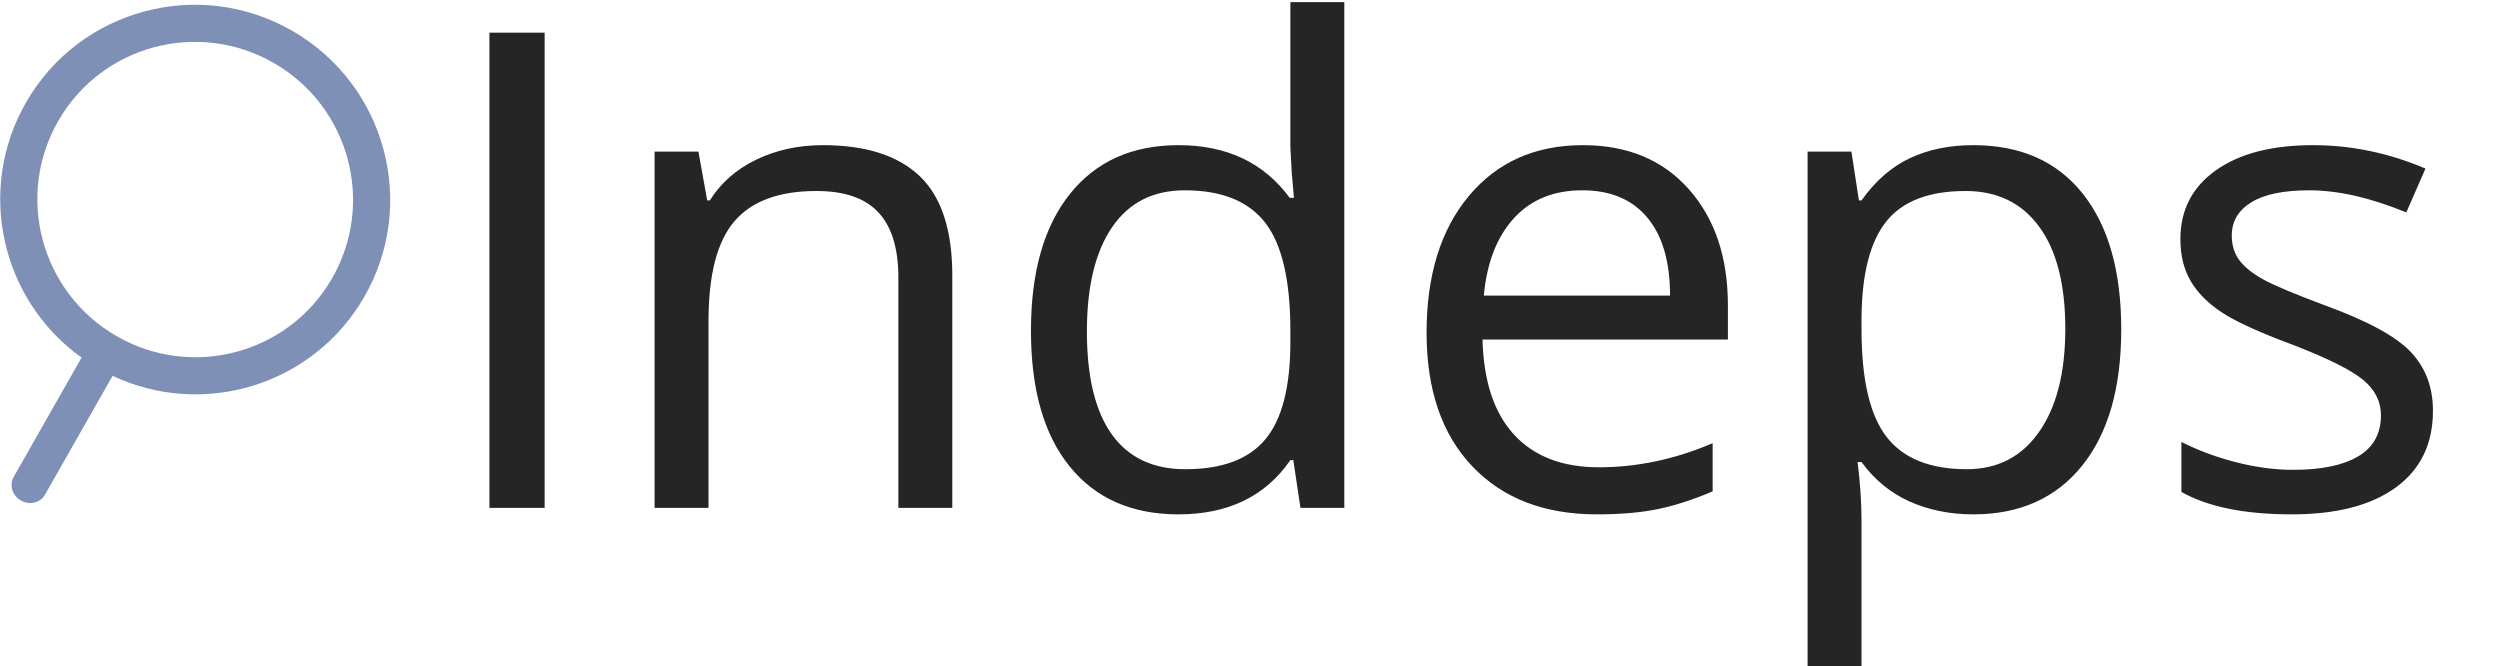
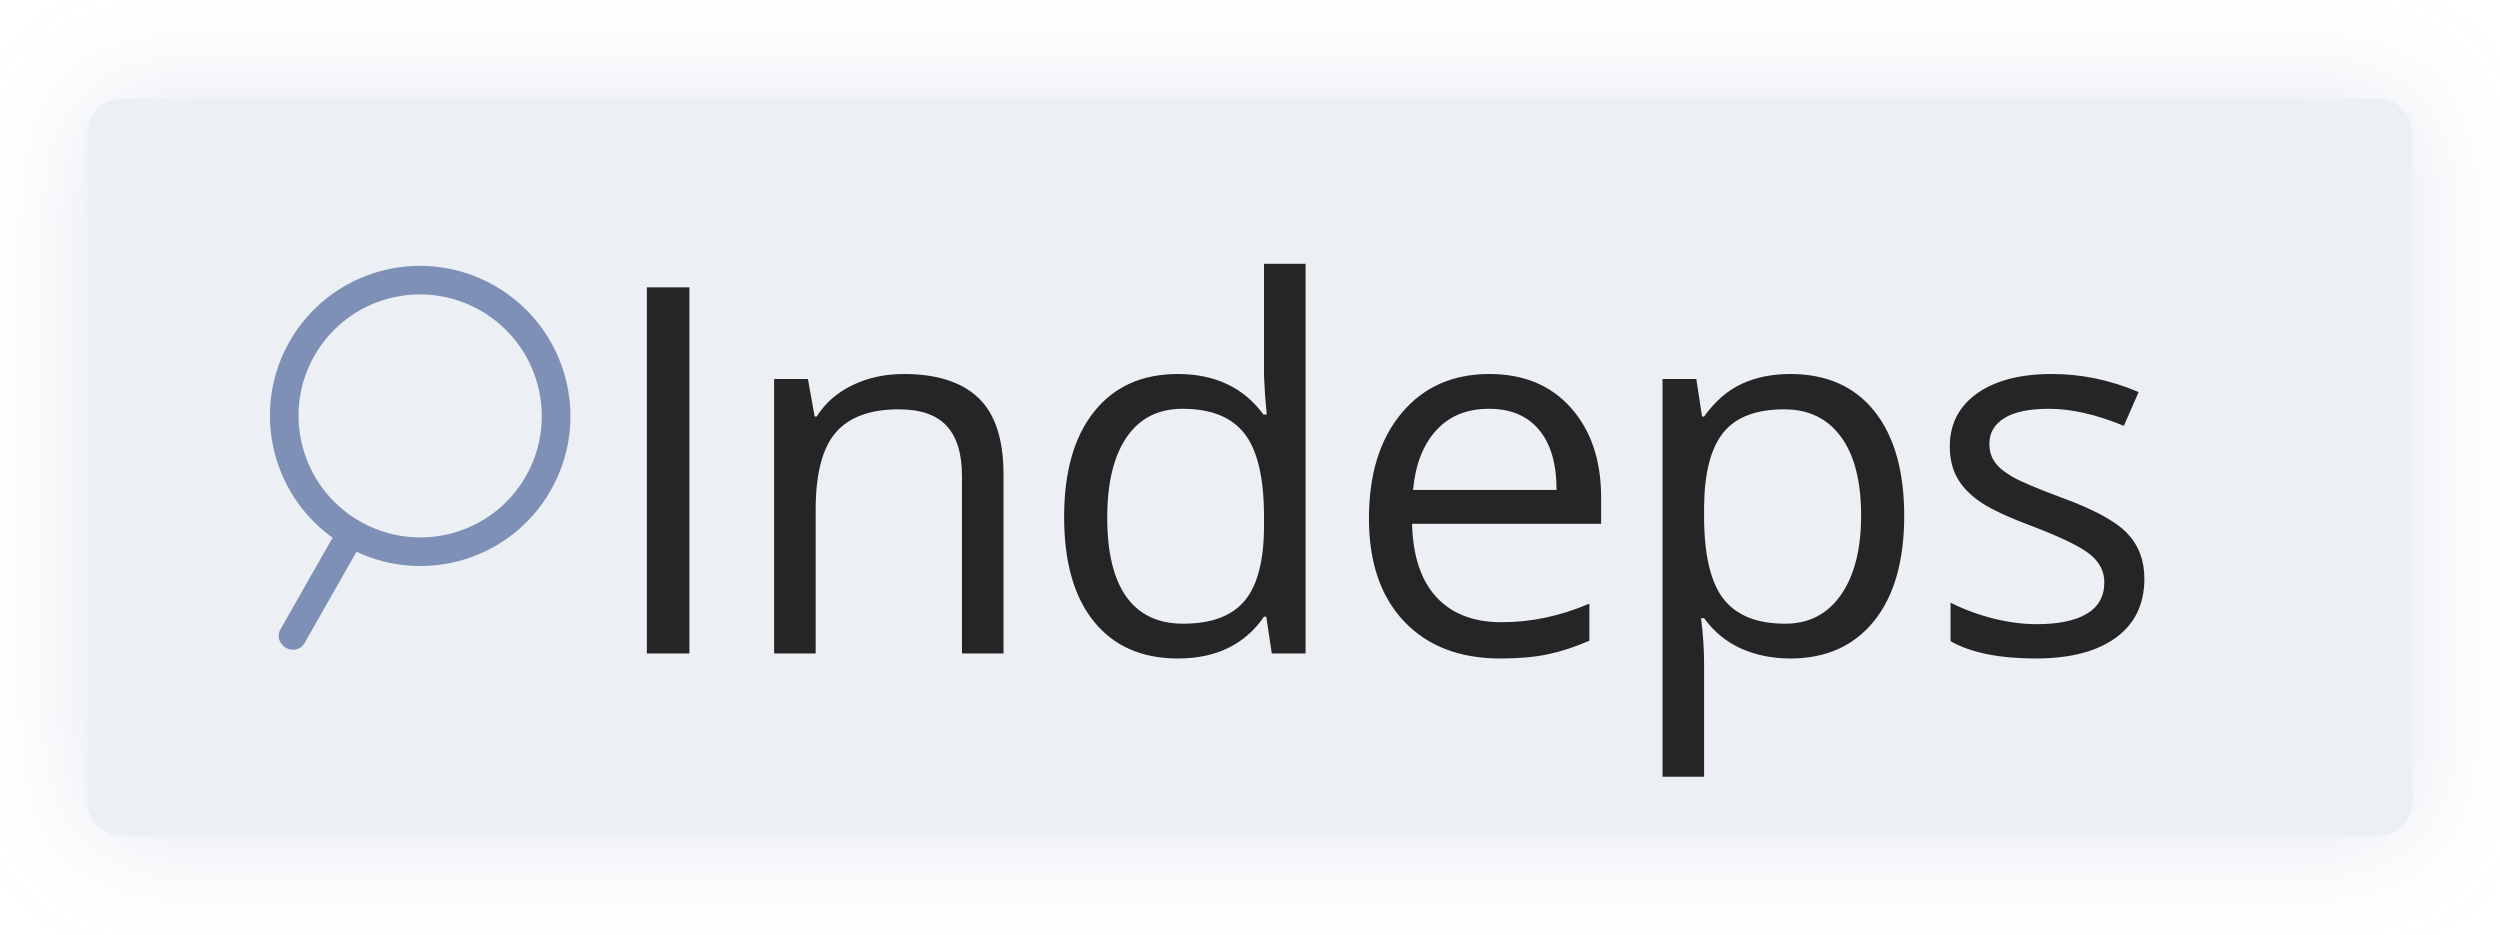
- <svg xmlns="http://www.w3.org/2000/svg" width="507px" height="135px" viewBox="0 0 507 135" version="1.1">
-   <g id="Main-Logo" stroke="none" stroke-width="1" fill="none" fill-rule="evenodd">
-     <g id="logo" transform="translate(-30.17551, -13.53037)" fill="#7E90B6" fill-rule="nonzero">
-       <path d="M62,12.444 C83.849,12.444 101.562,30.119 101.562,51.921 C101.562,72.593 85.64,89.553 65.366,91.258 L65.543,119.016 C65.555,120.902 63.931,122.44 61.915,122.451 C59.933,122.462 58.311,120.994 58.245,119.153 L58.243,119.057 L58.065,91.206 C38.063,89.235 22.438,72.399 22.438,51.921 C22.438,30.119 40.151,12.444 62,12.444 Z M62,19.964 C44.312,19.964 29.974,34.272 29.974,51.921 C29.974,69.571 44.312,83.879 62,83.879 C79.688,83.879 94.026,69.571 94.026,51.921 C94.026,34.272 79.688,19.964 62,19.964 Z" id="Combined-Shape" transform="translate(62, 67.44764) rotate(-330) translate(-62, -67.44764) " />
+ <svg xmlns="http://www.w3.org/2000/svg" xmlns:xlink="http://www.w3.org/1999/xlink" width="658px" height="246px" viewBox="0 0 658 246" version="1.1">
+   <defs>
+     <rect id="path-1" x="23" y="26" width="612" height="194" rx="9" />
+     <filter x="-7.4%" y="-23.2%" width="114.7%" height="146.4%" filterUnits="objectBoundingBox" id="filter-2">
+       <feOffset dx="0" dy="0" in="SourceAlpha" result="shadowOffsetOuter1" />
+       <feGaussianBlur stdDeviation="15" in="shadowOffsetOuter1" result="shadowBlurOuter1" />
+       <feColorMatrix values="0 0 0 0 0.494   0 0 0 0 0.565   0 0 0 0 0.714  0 0 0 0.216 0" type="matrix" in="shadowBlurOuter1" />
+     </filter>
+   </defs>
+   <g id="Main-Logo-w/-BG" stroke="none" stroke-width="1" fill="none" fill-rule="evenodd">
+     <g id="Rectangle">
+       <use fill="black" fill-opacity="1" filter="url(#filter-2)" xlink:href="#path-1" />
+       <use fill="#ECF0F4" fill-rule="evenodd" xlink:href="#path-1" />
+     </g>
+     <g id="logo" transform="translate(41.0612, 55.50202)" fill="#7E90B6" fill-rule="nonzero">
+       <path d="M61.763,12.412 C83.613,12.412 101.325,30.086 101.325,51.889 C101.325,72.56 85.403,89.521 65.129,91.225 L65.306,118.984 C65.318,120.869 63.694,122.407 61.678,122.419 C59.696,122.43 58.074,120.961 58.008,119.12 L58.006,119.025 L57.828,91.173 C37.826,89.202 22.201,72.366 22.201,51.889 C22.201,30.086 39.914,12.412 61.763,12.412 Z M61.763,19.931 C44.076,19.931 29.737,34.239 29.737,51.889 C29.737,69.539 44.076,83.847 61.763,83.847 C79.451,83.847 93.79,69.539 93.79,51.889 C93.79,34.239 79.451,19.931 61.763,19.931 Z" id="Combined-Shape" transform="translate(61.7633, 67.41526) rotate(-330) translate(-61.7633, -67.41526) " />
    </g>
    <text id="Indeps" font-family="OpenSansRoman-SemiBold, Open Sans" font-size="135" font-weight="500" letter-spacing="-2.5" fill="#252525">
-       <tspan x="86" y="103">Indeps</tspan>
+       <tspan x="157" y="172">Indeps</tspan>
    </text>
  </g>
</svg>
